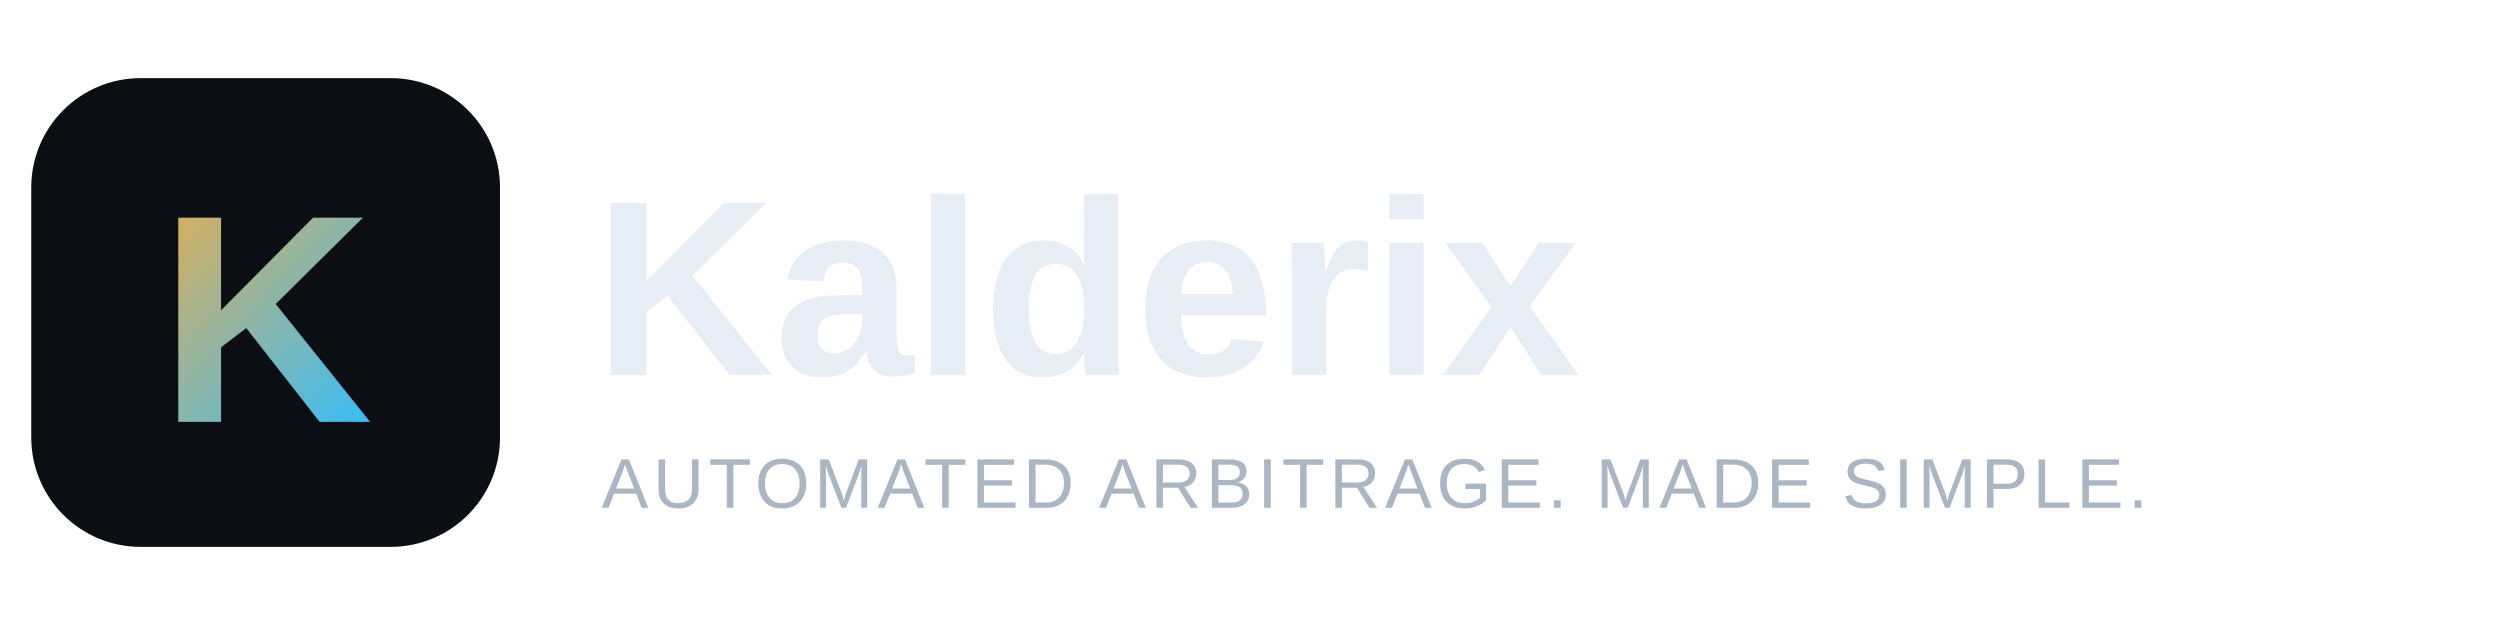
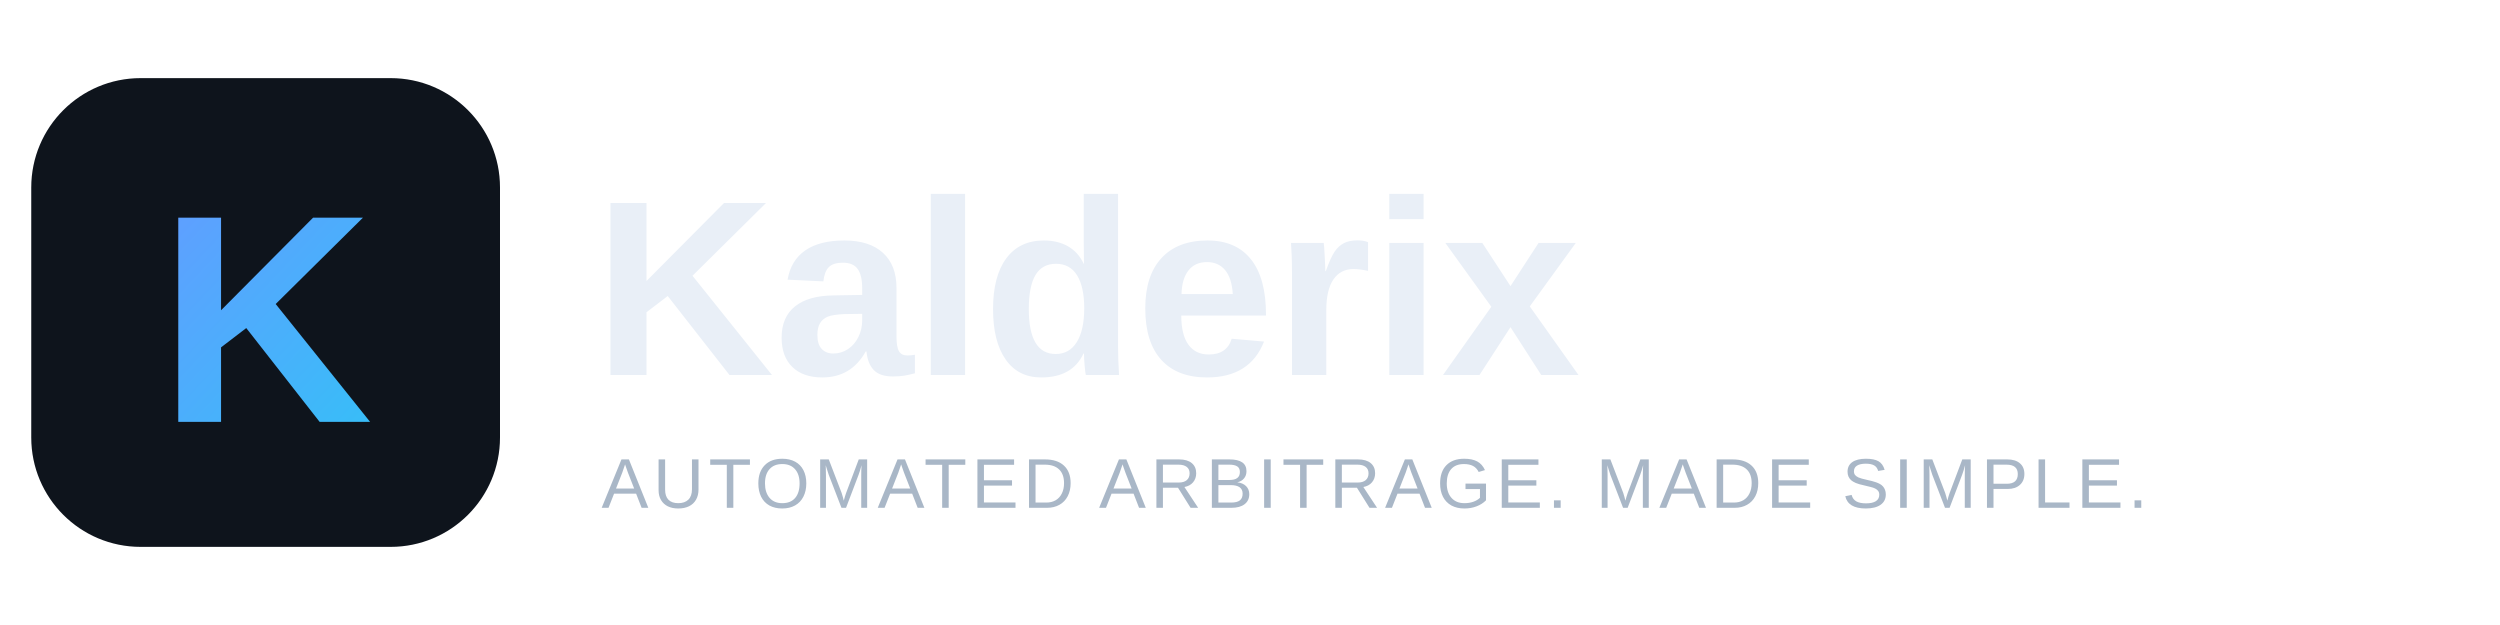
<svg xmlns="http://www.w3.org/2000/svg" viewBox="0 0 640 160" role="img" aria-label="Kalderix">
  <defs>
    <linearGradient id="kx" x1="0" y1="0" x2="1" y2="1">
-       <stop offset="0" stop-color="#D4AF63" />
+       <stop offset="0" stop-color="#5EA0FF" />
      <stop offset="1" stop-color="#38BDF8" />
    </linearGradient>
  </defs>
-   <rect x="8" y="20" width="120" height="120" rx="28" fill="#0B0F14" />
+   <rect x="8" y="20" width="120" height="120" rx="28" fill="#0E141C" />
  <text x="68" y="108" font-family="Arial, Helvetica, sans-serif" font-size="76" font-weight="900" text-anchor="middle" fill="url(#kx)">K</text>
-   <text x="152" y="96" font-family="Arial, Helvetica, sans-serif" font-size="64" font-weight="800" fill="#E8EEF5">Kalderix</text>
-   <text x="154" y="130" font-family="Arial, Helvetica, sans-serif" font-size="18" font-weight="500" letter-spacing="1.2" fill="#AAB6C4">AUTOMATED ARBITRAGE. MADE SIMPLE.</text>
+   <text x="152" y="96" font-family="Arial, Helvetica, sans-serif" font-size="64" font-weight="800" fill="#E9EFF7">Kalderix</text>
+   <text x="154" y="130" font-family="Arial, Helvetica, sans-serif" font-size="18" font-weight="500" letter-spacing="1.2" fill="#A9B7C7">AUTOMATED ARBITRAGE. MADE SIMPLE.</text>
</svg>
